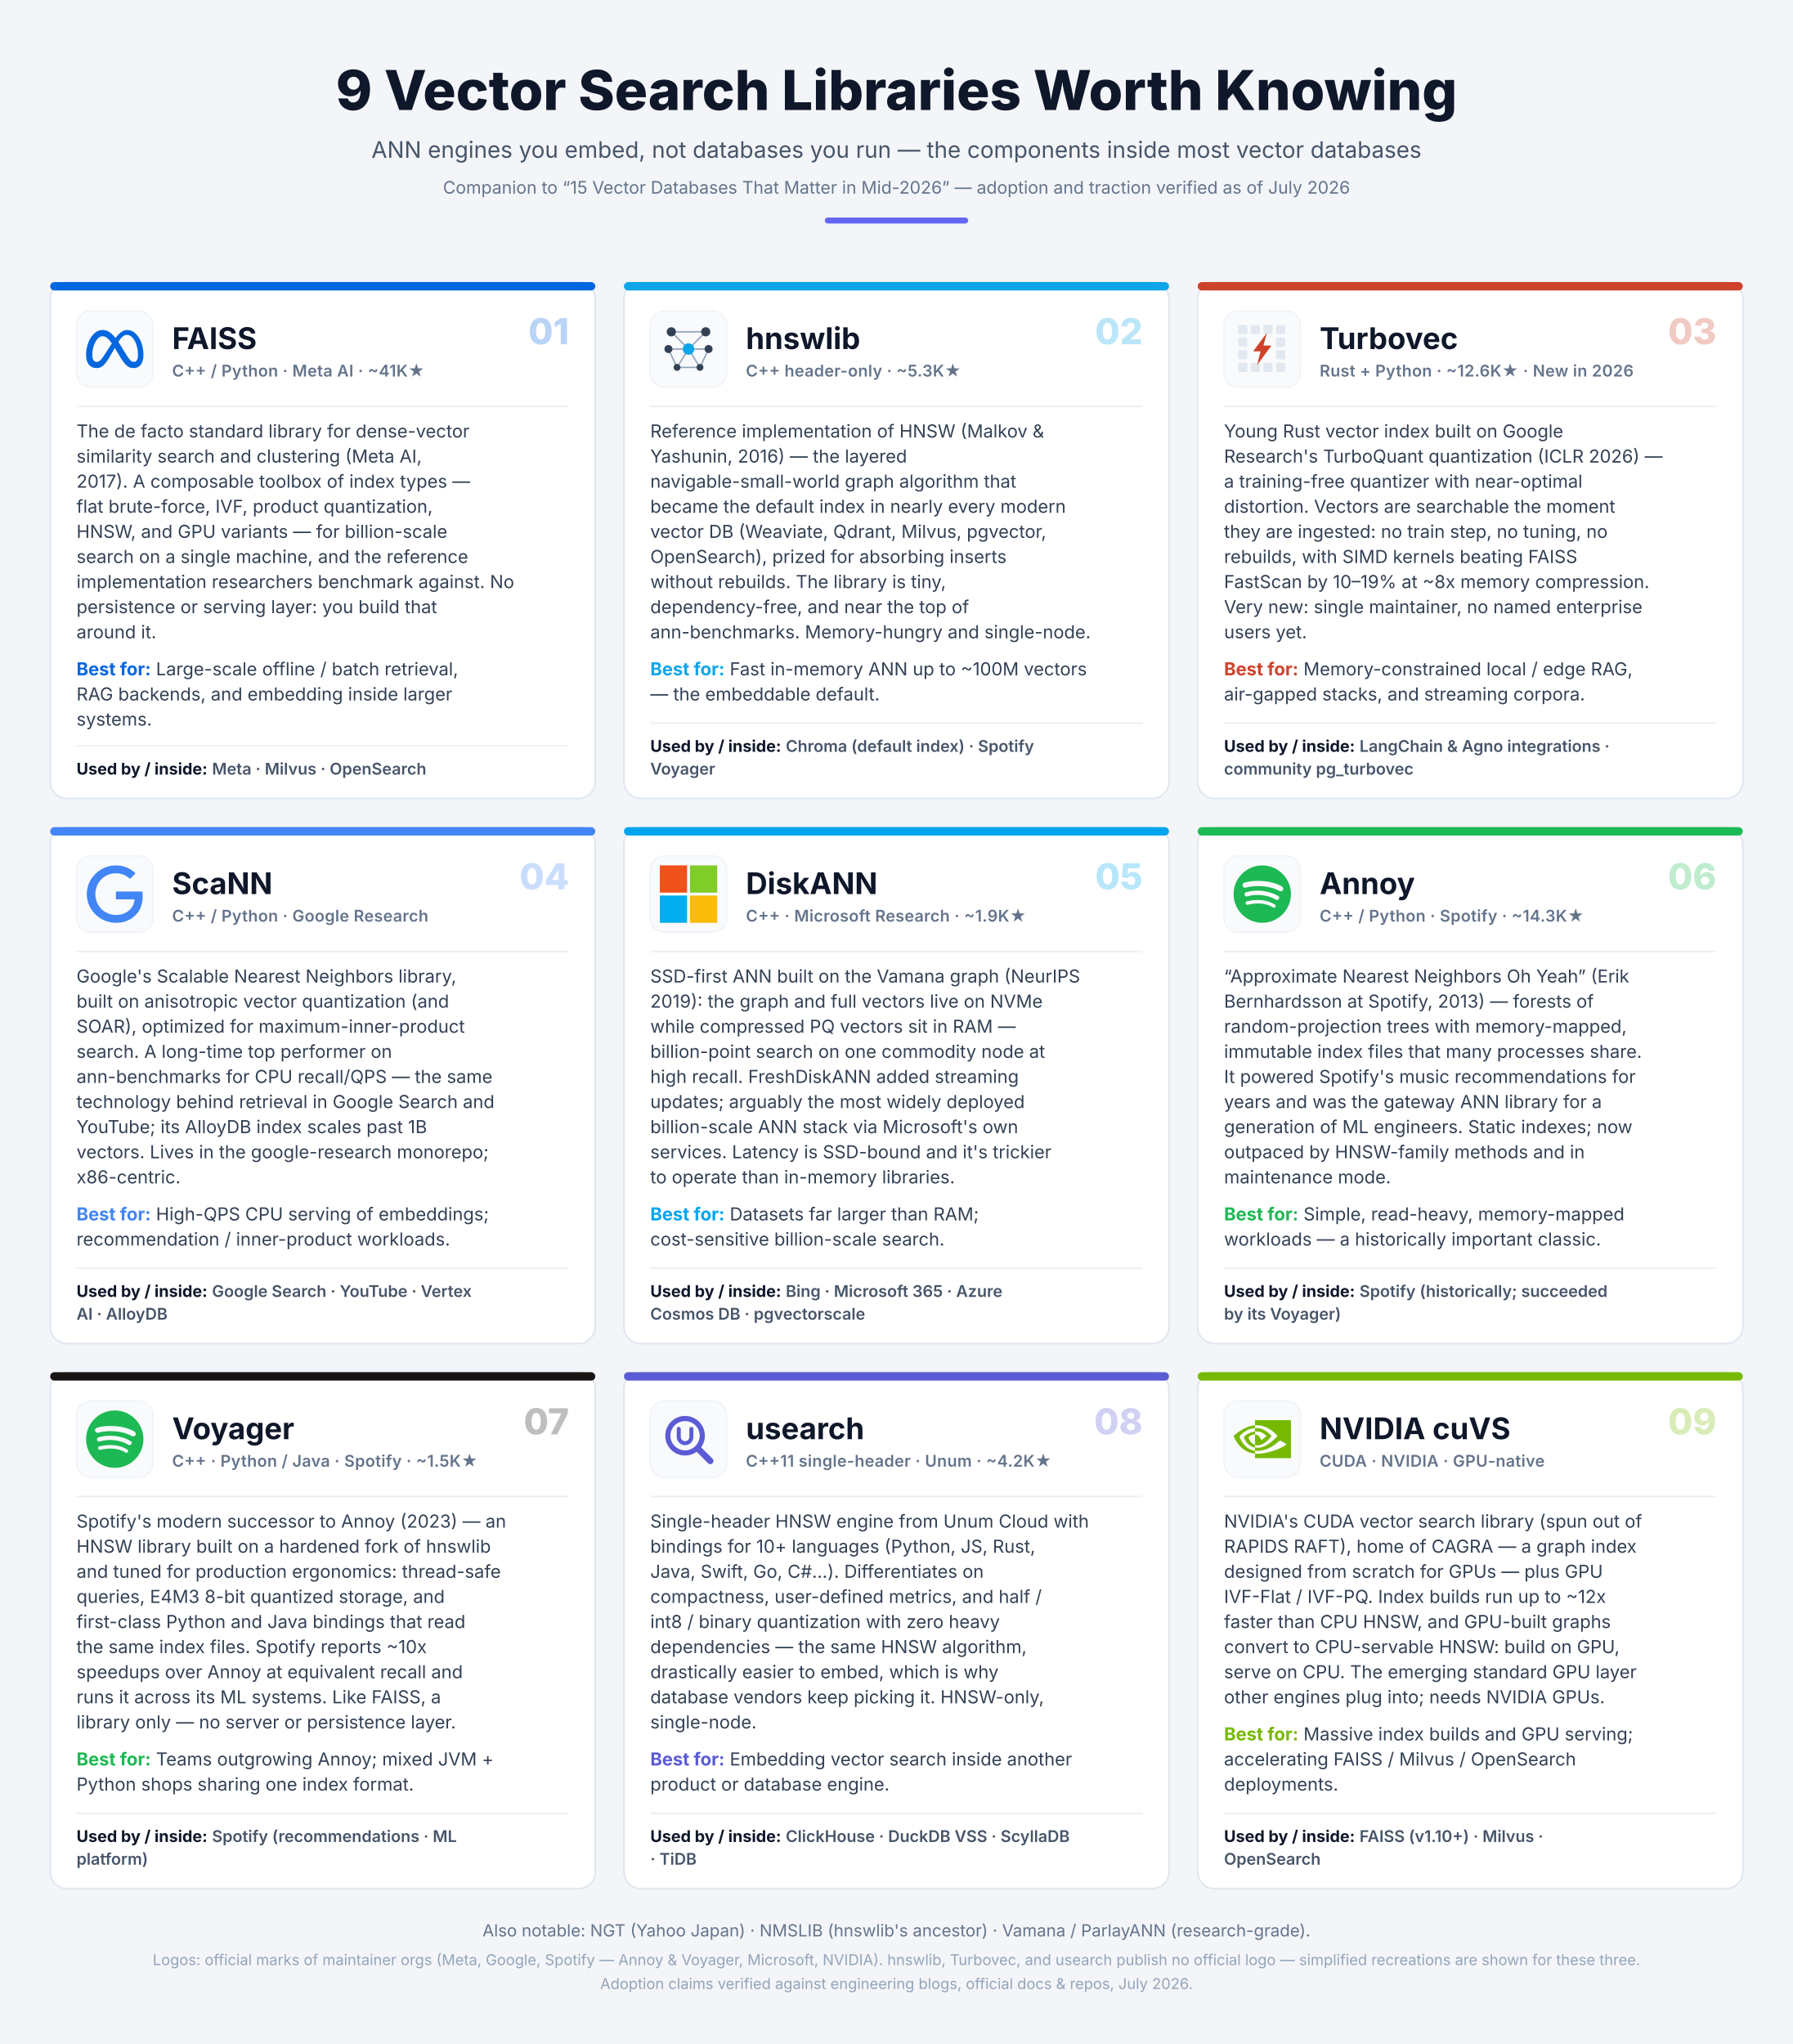
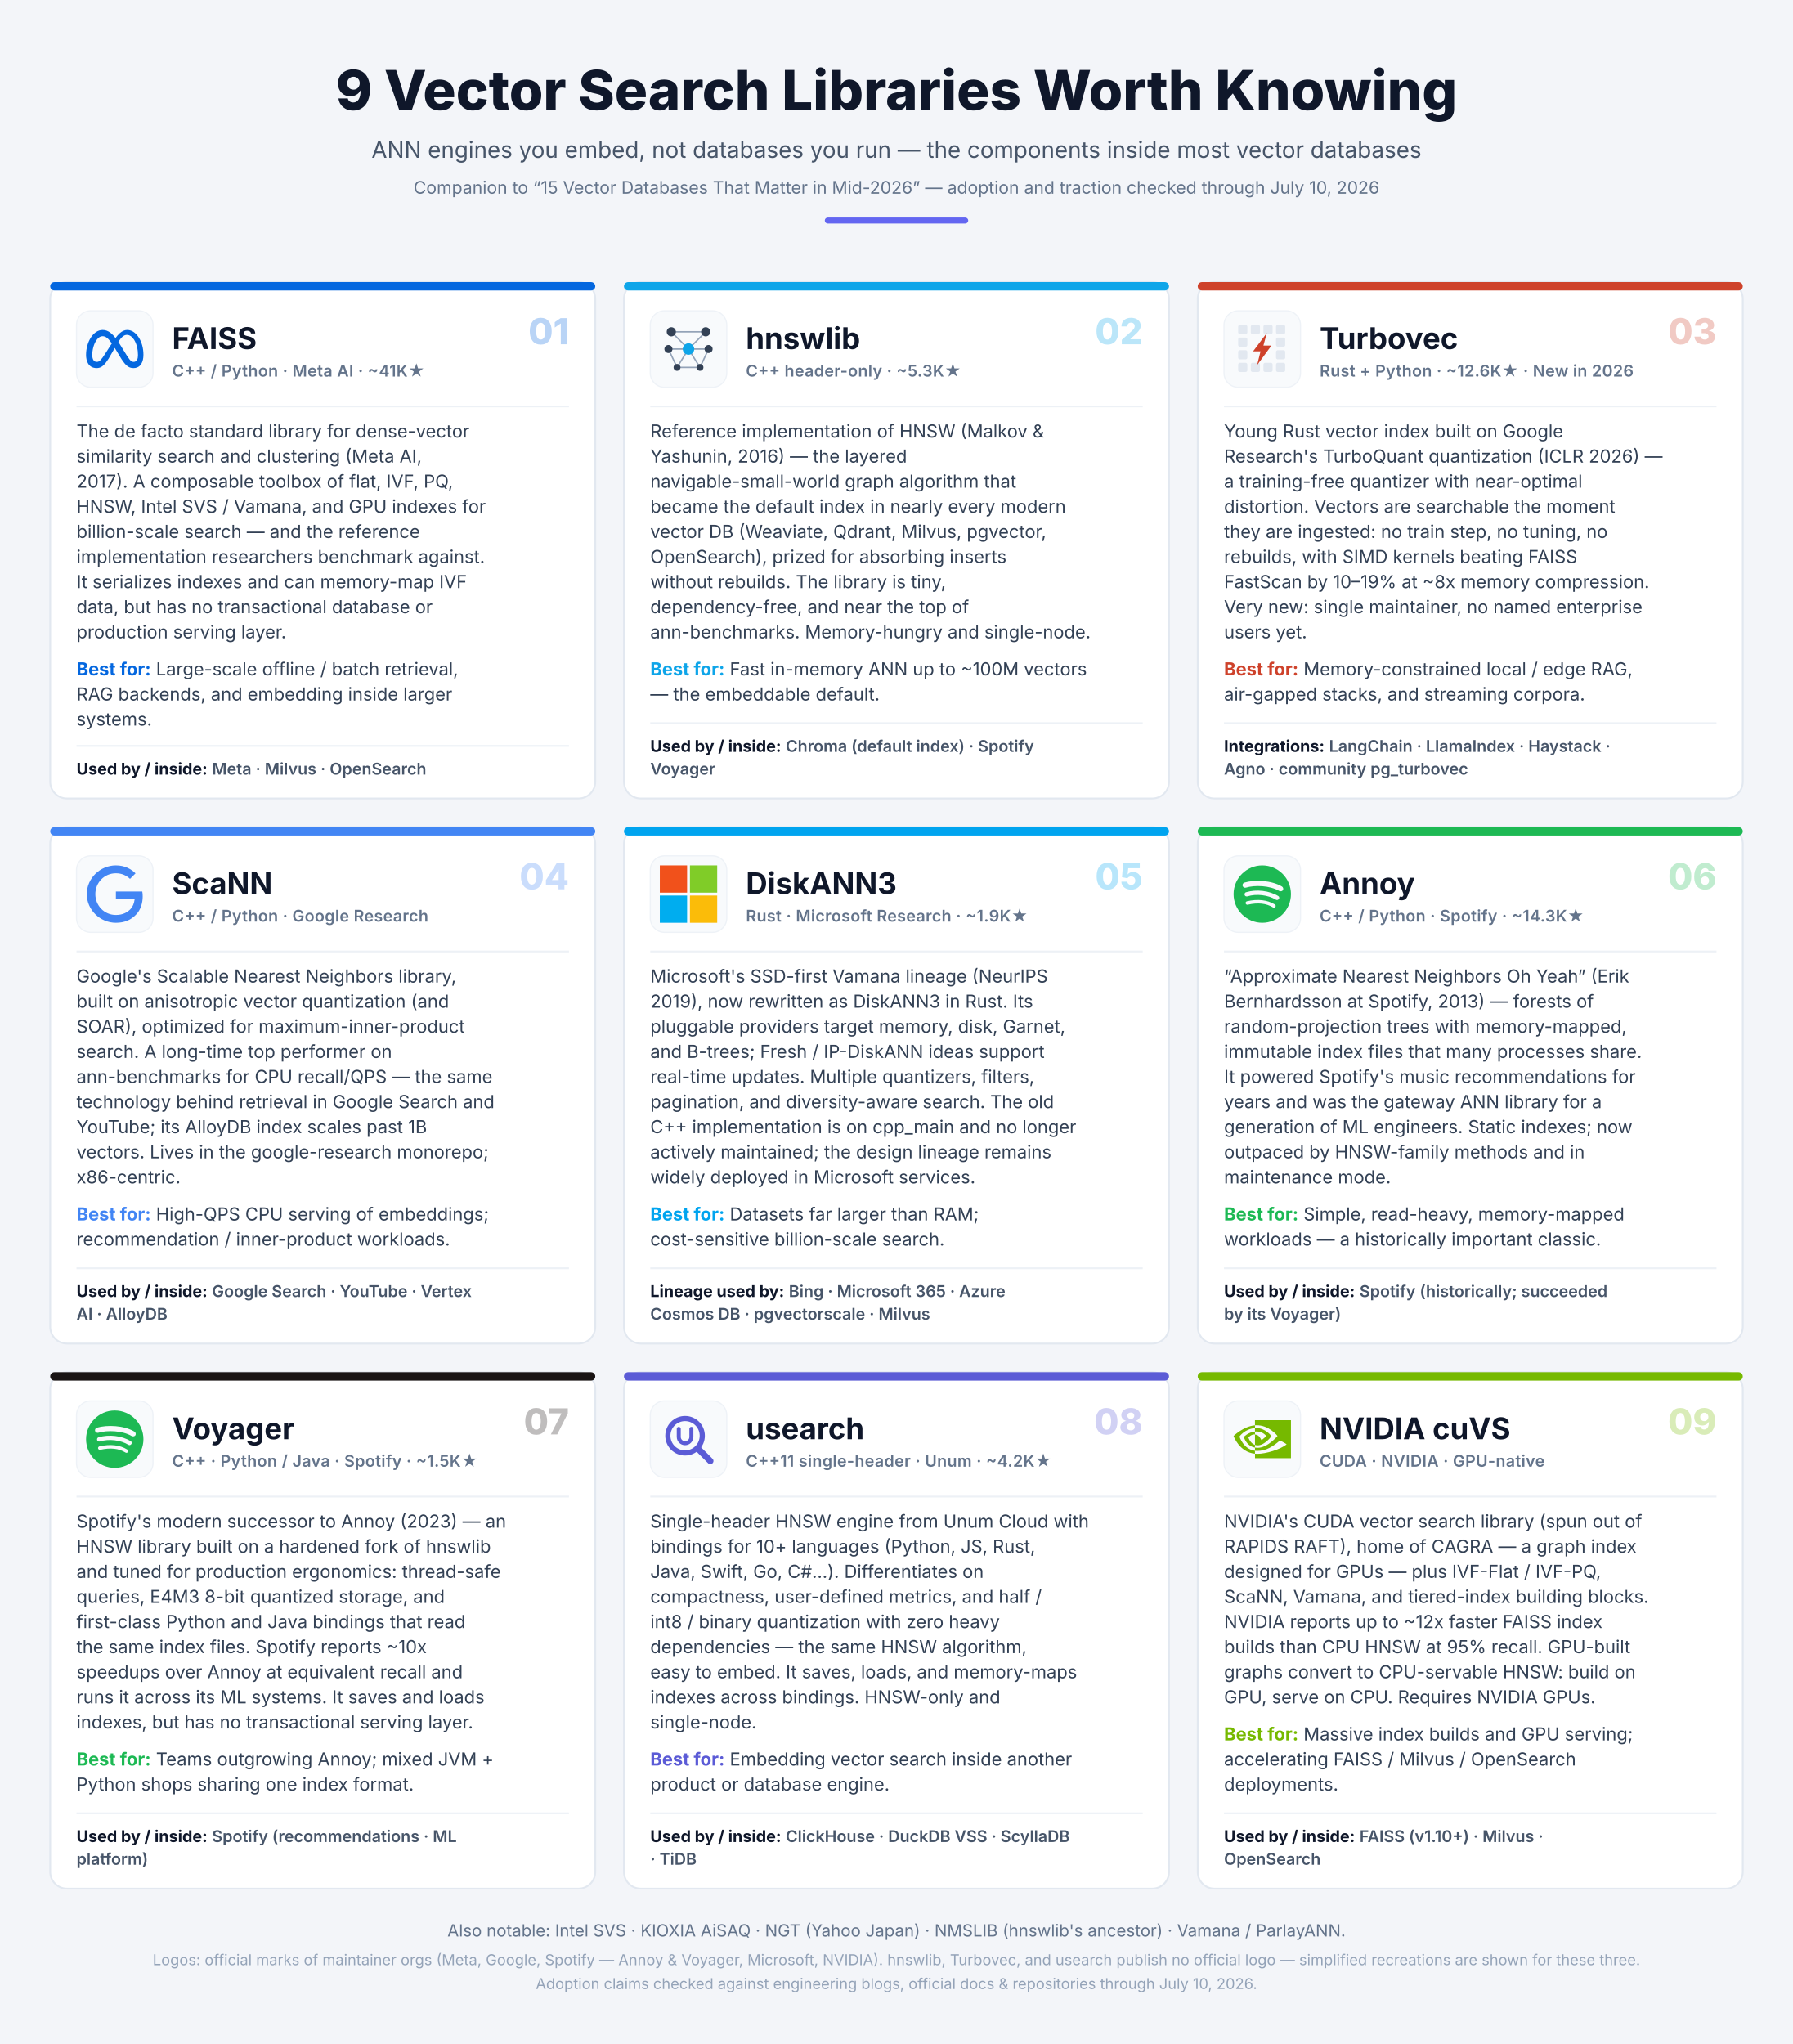
- <svg xmlns="http://www.w3.org/2000/svg" width="1500" height="1710" viewBox="0 0 1500 1710" font-family="Inter, 'Helvetica Neue', Helvetica, Arial, sans-serif">
+ <svg xmlns="http://www.w3.org/2000/svg" width="1500" height="1710" viewBox="0 0 1500 1710" font-family="Inter, 'Helvetica Neue', Helvetica, Arial, sans-serif" role="img" aria-labelledby="document-title document-description">
  <rect width="1500" height="1710" fill="#F3F5F9" />
  <text x="750.0" y="92" text-anchor="middle" font-size="46" font-weight="800" fill="#0F172A">9 Vector Search Libraries Worth Knowing</text>
  <text x="750.0" y="132" text-anchor="middle" font-size="19" fill="#475569">ANN engines you embed, not databases you run — the components inside most vector databases</text>
-   <text x="750.0" y="162" text-anchor="middle" font-size="14.5" fill="#64748B">Companion to “15 Vector Databases That Matter in Mid-2026” — adoption and traction verified as of July 2026</text>
+   <text x="750.0" y="162" text-anchor="middle" font-size="14.5" fill="#64748B">Companion to “15 Vector Databases That Matter in Mid-2026” — adoption and traction checked through July 10, 2026</text>
  <rect x="690.0" y="182" width="120" height="5" rx="2.5" fill="#6366F1" />
  <g>
    <rect x="42" y="236" width="456" height="432" rx="14" fill="#FFFFFF" stroke="#E2E8F0" stroke-width="1.5" />
    <rect x="42" y="236" width="456" height="7" rx="3.5" fill="#0467DF" />
    <text x="476" y="288" text-anchor="end" font-size="30" font-weight="800" fill="#0467DF" fill-opacity="0.28">01</text>
    <rect x="64" y="260" width="64" height="64" rx="12" fill="#F8FAFC" stroke="#EEF2F7" />
    <svg x="72.0" y="268.0" width="48" height="48" viewBox="0 0 24 24" preserveAspectRatio="xMidYMid meet" fill="#0467DF">
      <path d="M6.915 4.03c-1.968 0-3.683 1.28-4.871 3.113C.704 9.208 0 11.883 0 14.449c0 .706.07 1.369.21 1.973a6.624 6.624 0 0 0 .265.86 5.297 5.297 0 0 0 .371.761c.696 1.159 1.818 1.927 3.593 1.927 1.497 0 2.633-.671 3.965-2.444.76-1.012 1.144-1.626 2.663-4.32l.756-1.339.186-.325c.061.1.121.196.183.3l2.152 3.595c.724 1.21 1.665 2.556 2.47 3.314 1.046.987 1.992 1.22 3.06 1.22 1.075 0 1.876-.355 2.455-.843a3.743 3.743 0 0 0 .81-.973c.542-.939.861-2.127.861-3.745 0-2.72-.681-5.357-2.084-7.45-1.282-1.912-2.957-2.93-4.716-2.93-1.047 0-2.088.467-3.053 1.308-.652.57-1.257 1.29-1.82 2.05-.69-.875-1.335-1.547-1.958-2.056-1.182-.966-2.315-1.303-3.454-1.303zm10.16 2.053c1.147 0 2.188.758 2.992 1.999 1.132 1.748 1.647 4.195 1.647 6.4 0 1.548-.368 2.9-1.839 2.9-.58 0-1.027-.23-1.664-1.004-.496-.601-1.343-1.878-2.832-4.358l-.617-1.028a44.908 44.908 0 0 0-1.255-1.98c.07-.109.141-.224.211-.327 1.12-1.667 2.118-2.602 3.358-2.602zm-10.201.553c1.265 0 2.058.791 2.675 1.446.307.327.737.871 1.234 1.579l-1.02 1.566c-.757 1.163-1.882 3.017-2.837 4.338-1.191 1.649-1.81 1.817-2.486 1.817-.524 0-1.038-.237-1.383-.794-.263-.426-.464-1.13-.464-2.046 0-2.221.63-4.535 1.66-6.088.454-.687.964-1.226 1.533-1.533a2.264 2.264 0 0 1 1.088-.285z" />
    </svg>
    <text x="144" y="292" font-size="25" font-weight="750" fill="#0F172A">FAISS</text>
    <text x="144" y="315" font-size="13.5" font-weight="600" fill="#64748B" letter-spacing="0.2">C++ / Python · Meta AI · ~41K★</text>
    <line x1="64" y1="340" x2="476" y2="340" stroke="#EDF1F6" stroke-width="1.5" />
    <text x="64" y="366" font-size="15" fill="#334155">The de facto standard library for dense-vector</text>
    <text x="64" y="387" font-size="15" fill="#334155">similarity search and clustering (Meta AI,</text>
-     <text x="64" y="408" font-size="15" fill="#334155">2017). A composable toolbox of index types —</text>
-     <text x="64" y="429" font-size="15" fill="#334155">flat brute-force, IVF, product quantization,</text>
-     <text x="64" y="450" font-size="15" fill="#334155">HNSW, and GPU variants — for billion-scale</text>
-     <text x="64" y="471" font-size="15" fill="#334155">search on a single machine, and the reference</text>
-     <text x="64" y="492" font-size="15" fill="#334155">implementation researchers benchmark against. No</text>
-     <text x="64" y="513" font-size="15" fill="#334155">persistence or serving layer: you build that</text>
-     <text x="64" y="534" font-size="15" fill="#334155">around it.</text>
+     <text x="64" y="408" font-size="15" fill="#334155">2017). A composable toolbox of flat, IVF, PQ,</text>
+     <text x="64" y="429" font-size="15" fill="#334155">HNSW, Intel SVS / Vamana, and GPU indexes for</text>
+     <text x="64" y="450" font-size="15" fill="#334155">billion-scale search — and the reference</text>
+     <text x="64" y="471" font-size="15" fill="#334155">implementation researchers benchmark against.</text>
+     <text x="64" y="492" font-size="15" fill="#334155">It serializes indexes and can memory-map IVF</text>
+     <text x="64" y="513" font-size="15" fill="#334155">data, but has no transactional database or</text>
+     <text x="64" y="534" font-size="15" fill="#334155">production serving layer.</text>
    <text x="64" y="565" font-size="15" fill="#334155">
      <tspan font-weight="700" fill="#0467DF">Best for:</tspan> Large-scale offline / batch retrieval,</text>
    <text x="64" y="586" font-size="15" fill="#334155">RAG backends, and embedding inside larger</text>
    <text x="64" y="607" font-size="15" fill="#334155">systems.</text>
    <line x1="64" y1="624" x2="476" y2="624" stroke="#EDF1F6" stroke-width="1.5" />
    <text x="64" y="648" font-size="13.5" fill="#475569">
      <tspan font-weight="700" fill="#0F172A">Used by / inside:</tspan>
      <tspan font-weight="600">Meta · Milvus · OpenSearch</tspan>
    </text>
  </g>
  <g>
    <rect x="522" y="236" width="456" height="432" rx="14" fill="#FFFFFF" stroke="#E2E8F0" stroke-width="1.5" />
    <rect x="522" y="236" width="456" height="7" rx="3.5" fill="#0EA5E9" />
    <text x="956" y="288" text-anchor="end" font-size="30" font-weight="800" fill="#0EA5E9" fill-opacity="0.28">02</text>
    <rect x="544" y="260" width="64" height="64" rx="12" fill="#F8FAFC" stroke="#EEF2F7" />
    <svg x="552.0" y="268.0" width="48" height="48" viewBox="0 0 100 100" preserveAspectRatio="xMidYMid meet">
      <g stroke="#94A3B8" stroke-width="2.5" fill="none">
        <line x1="20" y1="20" x2="80" y2="20" />
        <line x1="20" y1="20" x2="50" y2="50" />
        <line x1="80" y1="20" x2="50" y2="50" />
        <line x1="15" y1="50" x2="50" y2="50" />
        <line x1="50" y1="50" x2="85" y2="50" />
        <line x1="15" y1="50" x2="30" y2="82" />
        <line x1="50" y1="50" x2="30" y2="82" />
        <line x1="50" y1="50" x2="70" y2="82" />
        <line x1="85" y1="50" x2="70" y2="82" />
        <line x1="30" y1="82" x2="70" y2="82" />
      </g>
      <g fill="#334155">
        <circle cx="20" cy="20" r="8" />
        <circle cx="80" cy="20" r="8" />
        <circle cx="15" cy="50" r="7" />
        <circle cx="50" cy="50" r="10" fill="#0EA5E9" />
        <circle cx="85" cy="50" r="7" />
        <circle cx="30" cy="82" r="6" />
        <circle cx="70" cy="82" r="6" />
      </g>
    </svg>
    <text x="624" y="292" font-size="25" font-weight="750" fill="#0F172A">hnswlib</text>
    <text x="624" y="315" font-size="13.5" font-weight="600" fill="#64748B" letter-spacing="0.2">C++ header-only · ~5.3K★</text>
    <line x1="544" y1="340" x2="956" y2="340" stroke="#EDF1F6" stroke-width="1.5" />
    <text x="544" y="366" font-size="15" fill="#334155">Reference implementation of HNSW (Malkov &amp;</text>
    <text x="544" y="387" font-size="15" fill="#334155">Yashunin, 2016) — the layered</text>
    <text x="544" y="408" font-size="15" fill="#334155">navigable-small-world graph algorithm that</text>
    <text x="544" y="429" font-size="15" fill="#334155">became the default index in nearly every modern</text>
    <text x="544" y="450" font-size="15" fill="#334155">vector DB (Weaviate, Qdrant, Milvus, pgvector,</text>
    <text x="544" y="471" font-size="15" fill="#334155">OpenSearch), prized for absorbing inserts</text>
    <text x="544" y="492" font-size="15" fill="#334155">without rebuilds. The library is tiny,</text>
    <text x="544" y="513" font-size="15" fill="#334155">dependency-free, and near the top of</text>
    <text x="544" y="534" font-size="15" fill="#334155">ann-benchmarks. Memory-hungry and single-node.</text>
    <text x="544" y="565" font-size="15" fill="#334155">
      <tspan font-weight="700" fill="#0EA5E9">Best for:</tspan> Fast in-memory ANN up to ~100M vectors</text>
    <text x="544" y="586" font-size="15" fill="#334155">— the embeddable default.</text>
    <line x1="544" y1="605" x2="956" y2="605" stroke="#EDF1F6" stroke-width="1.5" />
    <text x="544" y="629" font-size="13.5" fill="#475569">
      <tspan font-weight="700" fill="#0F172A">Used by / inside:</tspan>
      <tspan font-weight="600">Chroma (default index) · Spotify</tspan>
    </text>
    <text x="544" y="648" font-size="13.5" font-weight="600" fill="#475569">Voyager</text>
  </g>
  <g>
    <rect x="1002" y="236" width="456" height="432" rx="14" fill="#FFFFFF" stroke="#E2E8F0" stroke-width="1.5" />
    <rect x="1002" y="236" width="456" height="7" rx="3.5" fill="#CE422B" />
    <text x="1436" y="288" text-anchor="end" font-size="30" font-weight="800" fill="#CE422B" fill-opacity="0.28">03</text>
    <rect x="1024" y="260" width="64" height="64" rx="12" fill="#F8FAFC" stroke="#EEF2F7" />
    <svg x="1032.0" y="268.0" width="48" height="48" viewBox="0 0 100 100" preserveAspectRatio="xMidYMid meet">
      <g fill="#E2E8F0">
        <rect x="8" y="8" width="16" height="16" rx="3" />
        <rect x="30" y="8" width="16" height="16" rx="3" />
        <rect x="52" y="8" width="16" height="16" rx="3" />
        <rect x="74" y="8" width="16" height="16" rx="3" />
        <rect x="8" y="30" width="16" height="16" rx="3" />
        <rect x="74" y="30" width="16" height="16" rx="3" />
        <rect x="8" y="52" width="16" height="16" rx="3" />
        <rect x="74" y="52" width="16" height="16" rx="3" />
        <rect x="8" y="74" width="16" height="16" rx="3" />
        <rect x="30" y="74" width="16" height="16" rx="3" />
        <rect x="52" y="74" width="16" height="16" rx="3" />
        <rect x="74" y="74" width="16" height="16" rx="3" />
      </g>
      <path d="M58 22 L34 54 L47 54 L41 78 L66 44 L52 44 Z" fill="#CE422B" />
    </svg>
    <text x="1104" y="292" font-size="25" font-weight="750" fill="#0F172A">Turbovec</text>
    <text x="1104" y="315" font-size="13.5" font-weight="600" fill="#64748B" letter-spacing="0.2">Rust + Python · ~12.6K★ · New in 2026</text>
    <line x1="1024" y1="340" x2="1436" y2="340" stroke="#EDF1F6" stroke-width="1.5" />
    <text x="1024" y="366" font-size="15" fill="#334155">Young Rust vector index built on Google</text>
    <text x="1024" y="387" font-size="15" fill="#334155">Research's TurboQuant quantization (ICLR 2026) —</text>
    <text x="1024" y="408" font-size="15" fill="#334155">a training-free quantizer with near-optimal</text>
    <text x="1024" y="429" font-size="15" fill="#334155">distortion. Vectors are searchable the moment</text>
    <text x="1024" y="450" font-size="15" fill="#334155">they are ingested: no train step, no tuning, no</text>
    <text x="1024" y="471" font-size="15" fill="#334155">rebuilds, with SIMD kernels beating FAISS</text>
    <text x="1024" y="492" font-size="15" fill="#334155">FastScan by 10–19% at ~8x memory compression.</text>
    <text x="1024" y="513" font-size="15" fill="#334155">Very new: single maintainer, no named enterprise</text>
    <text x="1024" y="534" font-size="15" fill="#334155">users yet.</text>
    <text x="1024" y="565" font-size="15" fill="#334155">
      <tspan font-weight="700" fill="#CE422B">Best for:</tspan> Memory-constrained local / edge RAG,</text>
    <text x="1024" y="586" font-size="15" fill="#334155">air-gapped stacks, and streaming corpora.</text>
    <line x1="1024" y1="605" x2="1436" y2="605" stroke="#EDF1F6" stroke-width="1.5" />
    <text x="1024" y="629" font-size="13.5" fill="#475569">
-       <tspan font-weight="700" fill="#0F172A">Used by / inside:</tspan>
-       <tspan font-weight="600">LangChain &amp; Agno integrations ·</tspan>
-     </text>
-     <text x="1024" y="648" font-size="13.5" font-weight="600" fill="#475569">community pg_turbovec</text>
+       <tspan font-weight="700" fill="#0F172A">Integrations:</tspan>
+       <tspan font-weight="600">LangChain · LlamaIndex · Haystack ·</tspan>
+     </text>
+     <text x="1024" y="648" font-size="13.5" font-weight="600" fill="#475569">Agno · community pg_turbovec</text>
  </g>
  <g>
    <rect x="42" y="692" width="456" height="432" rx="14" fill="#FFFFFF" stroke="#E2E8F0" stroke-width="1.5" />
    <rect x="42" y="692" width="456" height="7" rx="3.5" fill="#4285F4" />
    <text x="476" y="744" text-anchor="end" font-size="30" font-weight="800" fill="#4285F4" fill-opacity="0.28">04</text>
    <rect x="64" y="716" width="64" height="64" rx="12" fill="#F8FAFC" stroke="#EEF2F7" />
    <svg x="72.0" y="724.0" width="48" height="48" viewBox="0 0 24 24" preserveAspectRatio="xMidYMid meet" fill="#4285F4">
      <path d="M12.48 10.92v3.28h7.84c-.24 1.84-.853 3.187-1.787 4.133-1.147 1.147-2.933 2.4-6.053 2.4-4.827 0-8.6-3.893-8.6-8.72s3.773-8.72 8.6-8.72c2.6 0 4.507 1.027 5.907 2.347l2.307-2.307C18.747 1.44 16.133 0 12.48 0 5.867 0 .307 5.387.307 12s5.56 12 12.173 12c3.573 0 6.267-1.173 8.373-3.36 2.16-2.16 2.84-5.213 2.84-7.667 0-.76-.053-1.467-.173-2.053H12.48z" />
    </svg>
    <text x="144" y="748" font-size="25" font-weight="750" fill="#0F172A">ScaNN</text>
    <text x="144" y="771" font-size="13.5" font-weight="600" fill="#64748B" letter-spacing="0.2">C++ / Python · Google Research</text>
    <line x1="64" y1="796" x2="476" y2="796" stroke="#EDF1F6" stroke-width="1.5" />
    <text x="64" y="822" font-size="15" fill="#334155">Google's Scalable Nearest Neighbors library,</text>
    <text x="64" y="843" font-size="15" fill="#334155">built on anisotropic vector quantization (and</text>
    <text x="64" y="864" font-size="15" fill="#334155">SOAR), optimized for maximum-inner-product</text>
    <text x="64" y="885" font-size="15" fill="#334155">search. A long-time top performer on</text>
    <text x="64" y="906" font-size="15" fill="#334155">ann-benchmarks for CPU recall/QPS — the same</text>
    <text x="64" y="927" font-size="15" fill="#334155">technology behind retrieval in Google Search and</text>
    <text x="64" y="948" font-size="15" fill="#334155">YouTube; its AlloyDB index scales past 1B</text>
    <text x="64" y="969" font-size="15" fill="#334155">vectors. Lives in the google-research monorepo;</text>
    <text x="64" y="990" font-size="15" fill="#334155">x86-centric.</text>
    <text x="64" y="1021" font-size="15" fill="#334155">
      <tspan font-weight="700" fill="#4285F4">Best for:</tspan> High-QPS CPU serving of embeddings;</text>
    <text x="64" y="1042" font-size="15" fill="#334155">recommendation / inner-product workloads.</text>
    <line x1="64" y1="1061" x2="476" y2="1061" stroke="#EDF1F6" stroke-width="1.5" />
    <text x="64" y="1085" font-size="13.5" fill="#475569">
      <tspan font-weight="700" fill="#0F172A">Used by / inside:</tspan>
      <tspan font-weight="600">Google Search · YouTube · Vertex</tspan>
    </text>
    <text x="64" y="1104" font-size="13.5" font-weight="600" fill="#475569">AI · AlloyDB</text>
  </g>
  <g>
    <rect x="522" y="692" width="456" height="432" rx="14" fill="#FFFFFF" stroke="#E2E8F0" stroke-width="1.5" />
    <rect x="522" y="692" width="456" height="7" rx="3.5" fill="#00A4EF" />
    <text x="956" y="744" text-anchor="end" font-size="30" font-weight="800" fill="#00A4EF" fill-opacity="0.28">05</text>
    <rect x="544" y="716" width="64" height="64" rx="12" fill="#F8FAFC" stroke="#EEF2F7" />
    <svg x="552.0" y="724.0" width="48" height="48" viewBox="0 0 256 256" preserveAspectRatio="xMidYMid meet">
      <g>
        <polygon fill="#F1511B" points="121.666 121.666 0 121.666 0 0 121.666 0" />
        <polygon fill="#80CC28" points="256 121.666 134.335 121.666 134.335 0 256 0" />
        <polygon fill="#00ADEF" points="121.663 256.002 0 256.002 0 134.336 121.663 134.336" />
        <polygon fill="#FBBC09" points="256 256.002 134.335 256.002 134.335 134.336 256 134.336" />
      </g>
    </svg>
-     <text x="624" y="748" font-size="25" font-weight="750" fill="#0F172A">DiskANN</text>
-     <text x="624" y="771" font-size="13.5" font-weight="600" fill="#64748B" letter-spacing="0.2">C++ · Microsoft Research · ~1.9K★</text>
+     <text x="624" y="748" font-size="25" font-weight="750" fill="#0F172A">DiskANN3</text>
+     <text x="624" y="771" font-size="13.5" font-weight="600" fill="#64748B" letter-spacing="0.2">Rust · Microsoft Research · ~1.9K★</text>
    <line x1="544" y1="796" x2="956" y2="796" stroke="#EDF1F6" stroke-width="1.5" />
-     <text x="544" y="822" font-size="15" fill="#334155">SSD-first ANN built on the Vamana graph (NeurIPS</text>
-     <text x="544" y="843" font-size="15" fill="#334155">2019): the graph and full vectors live on NVMe</text>
-     <text x="544" y="864" font-size="15" fill="#334155">while compressed PQ vectors sit in RAM —</text>
-     <text x="544" y="885" font-size="15" fill="#334155">billion-point search on one commodity node at</text>
-     <text x="544" y="906" font-size="15" fill="#334155">high recall. FreshDiskANN added streaming</text>
-     <text x="544" y="927" font-size="15" fill="#334155">updates; arguably the most widely deployed</text>
-     <text x="544" y="948" font-size="15" fill="#334155">billion-scale ANN stack via Microsoft's own</text>
-     <text x="544" y="969" font-size="15" fill="#334155">services. Latency is SSD-bound and it's trickier</text>
-     <text x="544" y="990" font-size="15" fill="#334155">to operate than in-memory libraries.</text>
+     <text x="544" y="822" font-size="15" fill="#334155">Microsoft's SSD-first Vamana lineage (NeurIPS</text>
+     <text x="544" y="843" font-size="15" fill="#334155">2019), now rewritten as DiskANN3 in Rust. Its</text>
+     <text x="544" y="864" font-size="15" fill="#334155">pluggable providers target memory, disk, Garnet,</text>
+     <text x="544" y="885" font-size="15" fill="#334155">and B-trees; Fresh / IP-DiskANN ideas support</text>
+     <text x="544" y="906" font-size="15" fill="#334155">real-time updates. Multiple quantizers, filters,</text>
+     <text x="544" y="927" font-size="15" fill="#334155">pagination, and diversity-aware search. The old</text>
+     <text x="544" y="948" font-size="15" fill="#334155">C++ implementation is on cpp_main and no longer</text>
+     <text x="544" y="969" font-size="15" fill="#334155">actively maintained; the design lineage remains</text>
+     <text x="544" y="990" font-size="15" fill="#334155">widely deployed in Microsoft services.</text>
    <text x="544" y="1021" font-size="15" fill="#334155">
      <tspan font-weight="700" fill="#00A4EF">Best for:</tspan> Datasets far larger than RAM;</text>
    <text x="544" y="1042" font-size="15" fill="#334155">cost-sensitive billion-scale search.</text>
    <line x1="544" y1="1061" x2="956" y2="1061" stroke="#EDF1F6" stroke-width="1.5" />
    <text x="544" y="1085" font-size="13.5" fill="#475569">
-       <tspan font-weight="700" fill="#0F172A">Used by / inside:</tspan>
+       <tspan font-weight="700" fill="#0F172A">Lineage used by:</tspan>
      <tspan font-weight="600">Bing · Microsoft 365 · Azure</tspan>
    </text>
-     <text x="544" y="1104" font-size="13.5" font-weight="600" fill="#475569">Cosmos DB · pgvectorscale</text>
+     <text x="544" y="1104" font-size="13.5" font-weight="600" fill="#475569">Cosmos DB · pgvectorscale · Milvus</text>
  </g>
  <g>
    <rect x="1002" y="692" width="456" height="432" rx="14" fill="#FFFFFF" stroke="#E2E8F0" stroke-width="1.5" />
    <rect x="1002" y="692" width="456" height="7" rx="3.5" fill="#1DB954" />
    <text x="1436" y="744" text-anchor="end" font-size="30" font-weight="800" fill="#1DB954" fill-opacity="0.28">06</text>
    <rect x="1024" y="716" width="64" height="64" rx="12" fill="#F8FAFC" stroke="#EEF2F7" />
    <svg x="1032.0" y="724.0" width="48" height="48" viewBox="0 0 24 24" preserveAspectRatio="xMidYMid meet" fill="#1DB954">
      <path d="M12 0C5.4 0 0 5.4 0 12s5.4 12 12 12 12-5.4 12-12S18.66 0 12 0zm5.521 17.34c-.24.359-.66.48-1.021.24-2.82-1.74-6.36-2.101-10.561-1.141-.418.122-.779-.179-.899-.539-.12-.421.18-.78.54-.9 4.56-1.021 8.52-.6 11.64 1.32.42.18.479.659.301 1.02zm1.44-3.3c-.301.42-.841.6-1.262.3-3.239-1.98-8.159-2.58-11.939-1.38-.479.12-1.02-.12-1.14-.6-.12-.48.12-1.021.6-1.141C9.6 9.9 15 10.561 18.72 12.84c.361.181.54.78.241 1.2zm.12-3.36C15.24 8.4 8.82 8.16 5.16 9.301c-.6.179-1.2-.181-1.38-.721-.18-.601.18-1.2.72-1.381 4.26-1.26 11.28-1.02 15.721 1.621.539.3.719 1.02.419 1.56-.299.421-1.02.599-1.559.3z" />
    </svg>
    <text x="1104" y="748" font-size="25" font-weight="750" fill="#0F172A">Annoy</text>
    <text x="1104" y="771" font-size="13.5" font-weight="600" fill="#64748B" letter-spacing="0.2">C++ / Python · Spotify · ~14.3K★</text>
    <line x1="1024" y1="796" x2="1436" y2="796" stroke="#EDF1F6" stroke-width="1.5" />
    <text x="1024" y="822" font-size="15" fill="#334155">“Approximate Nearest Neighbors Oh Yeah” (Erik</text>
    <text x="1024" y="843" font-size="15" fill="#334155">Bernhardsson at Spotify, 2013) — forests of</text>
    <text x="1024" y="864" font-size="15" fill="#334155">random-projection trees with memory-mapped,</text>
    <text x="1024" y="885" font-size="15" fill="#334155">immutable index files that many processes share.</text>
    <text x="1024" y="906" font-size="15" fill="#334155">It powered Spotify's music recommendations for</text>
    <text x="1024" y="927" font-size="15" fill="#334155">years and was the gateway ANN library for a</text>
    <text x="1024" y="948" font-size="15" fill="#334155">generation of ML engineers. Static indexes; now</text>
    <text x="1024" y="969" font-size="15" fill="#334155">outpaced by HNSW-family methods and in</text>
    <text x="1024" y="990" font-size="15" fill="#334155">maintenance mode.</text>
    <text x="1024" y="1021" font-size="15" fill="#334155">
      <tspan font-weight="700" fill="#1DB954">Best for:</tspan> Simple, read-heavy, memory-mapped</text>
    <text x="1024" y="1042" font-size="15" fill="#334155">workloads — a historically important classic.</text>
    <line x1="1024" y1="1061" x2="1436" y2="1061" stroke="#EDF1F6" stroke-width="1.5" />
    <text x="1024" y="1085" font-size="13.5" fill="#475569">
      <tspan font-weight="700" fill="#0F172A">Used by / inside:</tspan>
      <tspan font-weight="600">Spotify (historically; succeeded</tspan>
    </text>
    <text x="1024" y="1104" font-size="13.5" font-weight="600" fill="#475569">by its Voyager)</text>
  </g>
  <g>
    <rect x="42" y="1148" width="456" height="432" rx="14" fill="#FFFFFF" stroke="#E2E8F0" stroke-width="1.5" />
    <rect x="42" y="1148" width="456" height="7" rx="3.5" fill="#191414" />
    <text x="476" y="1200" text-anchor="end" font-size="30" font-weight="800" fill="#191414" fill-opacity="0.28">07</text>
    <rect x="64" y="1172" width="64" height="64" rx="12" fill="#F8FAFC" stroke="#EEF2F7" />
    <svg x="72.0" y="1180.0" width="48" height="48" viewBox="0 0 24 24" preserveAspectRatio="xMidYMid meet" fill="#1DB954">
      <path d="M12 0C5.4 0 0 5.4 0 12s5.4 12 12 12 12-5.4 12-12S18.66 0 12 0zm5.521 17.34c-.24.359-.66.48-1.021.24-2.82-1.74-6.36-2.101-10.561-1.141-.418.122-.779-.179-.899-.539-.12-.421.18-.78.54-.9 4.56-1.021 8.52-.6 11.64 1.32.42.18.479.659.301 1.02zm1.44-3.3c-.301.42-.841.6-1.262.3-3.239-1.98-8.159-2.58-11.939-1.38-.479.12-1.02-.12-1.14-.6-.12-.48.12-1.021.6-1.141C9.6 9.9 15 10.561 18.72 12.84c.361.181.54.78.241 1.2zm.12-3.36C15.24 8.4 8.82 8.16 5.16 9.301c-.6.179-1.2-.181-1.38-.721-.18-.601.18-1.2.72-1.381 4.26-1.26 11.28-1.02 15.721 1.621.539.3.719 1.02.419 1.56-.299.421-1.02.599-1.559.3z" />
    </svg>
    <text x="144" y="1204" font-size="25" font-weight="750" fill="#0F172A">Voyager</text>
    <text x="144" y="1227" font-size="13.5" font-weight="600" fill="#64748B" letter-spacing="0.2">C++ · Python / Java · Spotify · ~1.5K★</text>
    <line x1="64" y1="1252" x2="476" y2="1252" stroke="#EDF1F6" stroke-width="1.5" />
    <text x="64" y="1278" font-size="15" fill="#334155">Spotify's modern successor to Annoy (2023) — an</text>
    <text x="64" y="1299" font-size="15" fill="#334155">HNSW library built on a hardened fork of hnswlib</text>
    <text x="64" y="1320" font-size="15" fill="#334155">and tuned for production ergonomics: thread-safe</text>
    <text x="64" y="1341" font-size="15" fill="#334155">queries, E4M3 8-bit quantized storage, and</text>
    <text x="64" y="1362" font-size="15" fill="#334155">first-class Python and Java bindings that read</text>
    <text x="64" y="1383" font-size="15" fill="#334155">the same index files. Spotify reports ~10x</text>
    <text x="64" y="1404" font-size="15" fill="#334155">speedups over Annoy at equivalent recall and</text>
-     <text x="64" y="1425" font-size="15" fill="#334155">runs it across its ML systems. Like FAISS, a</text>
-     <text x="64" y="1446" font-size="15" fill="#334155">library only — no server or persistence layer.</text>
+     <text x="64" y="1425" font-size="15" fill="#334155">runs it across its ML systems. It saves and loads</text>
+     <text x="64" y="1446" font-size="15" fill="#334155">indexes, but has no transactional serving layer.</text>
    <text x="64" y="1477" font-size="15" fill="#334155">
      <tspan font-weight="700" fill="#1DB954">Best for:</tspan> Teams outgrowing Annoy; mixed JVM +</text>
    <text x="64" y="1498" font-size="15" fill="#334155">Python shops sharing one index format.</text>
    <line x1="64" y1="1517" x2="476" y2="1517" stroke="#EDF1F6" stroke-width="1.5" />
    <text x="64" y="1541" font-size="13.5" fill="#475569">
      <tspan font-weight="700" fill="#0F172A">Used by / inside:</tspan>
      <tspan font-weight="600">Spotify (recommendations · ML</tspan>
    </text>
    <text x="64" y="1560" font-size="13.5" font-weight="600" fill="#475569">platform)</text>
  </g>
  <g>
    <rect x="522" y="1148" width="456" height="432" rx="14" fill="#FFFFFF" stroke="#E2E8F0" stroke-width="1.5" />
    <rect x="522" y="1148" width="456" height="7" rx="3.5" fill="#5B5BD6" />
    <text x="956" y="1200" text-anchor="end" font-size="30" font-weight="800" fill="#5B5BD6" fill-opacity="0.28">08</text>
    <rect x="544" y="1172" width="64" height="64" rx="12" fill="#F8FAFC" stroke="#EEF2F7" />
    <svg x="552.0" y="1180.0" width="48" height="48" viewBox="0 0 100 100" preserveAspectRatio="xMidYMid meet">
      <circle cx="44" cy="44" r="30" fill="none" stroke="#5B5BD6" stroke-width="9" />
      <line x1="66" y1="66" x2="88" y2="88" stroke="#5B5BD6" stroke-width="11" stroke-linecap="round" />
      <path d="M33 32 v14 a11 11 0 0 0 22 0 v-14" fill="none" stroke="#5B5BD6" stroke-width="7" stroke-linecap="round" />
    </svg>
    <text x="624" y="1204" font-size="25" font-weight="750" fill="#0F172A">usearch</text>
    <text x="624" y="1227" font-size="13.5" font-weight="600" fill="#64748B" letter-spacing="0.2">C++11 single-header · Unum · ~4.2K★</text>
    <line x1="544" y1="1252" x2="956" y2="1252" stroke="#EDF1F6" stroke-width="1.5" />
    <text x="544" y="1278" font-size="15" fill="#334155">Single-header HNSW engine from Unum Cloud with</text>
    <text x="544" y="1299" font-size="15" fill="#334155">bindings for 10+ languages (Python, JS, Rust,</text>
    <text x="544" y="1320" font-size="15" fill="#334155">Java, Swift, Go, C#...). Differentiates on</text>
    <text x="544" y="1341" font-size="15" fill="#334155">compactness, user-defined metrics, and half /</text>
    <text x="544" y="1362" font-size="15" fill="#334155">int8 / binary quantization with zero heavy</text>
    <text x="544" y="1383" font-size="15" fill="#334155">dependencies — the same HNSW algorithm,</text>
-     <text x="544" y="1404" font-size="15" fill="#334155">drastically easier to embed, which is why</text>
-     <text x="544" y="1425" font-size="15" fill="#334155">database vendors keep picking it. HNSW-only,</text>
+     <text x="544" y="1404" font-size="15" fill="#334155">easy to embed. It saves, loads, and memory-maps</text>
+     <text x="544" y="1425" font-size="15" fill="#334155">indexes across bindings. HNSW-only and</text>
    <text x="544" y="1446" font-size="15" fill="#334155">single-node.</text>
    <text x="544" y="1477" font-size="15" fill="#334155">
      <tspan font-weight="700" fill="#5B5BD6">Best for:</tspan> Embedding vector search inside another</text>
    <text x="544" y="1498" font-size="15" fill="#334155">product or database engine.</text>
    <line x1="544" y1="1517" x2="956" y2="1517" stroke="#EDF1F6" stroke-width="1.5" />
    <text x="544" y="1541" font-size="13.5" fill="#475569">
      <tspan font-weight="700" fill="#0F172A">Used by / inside:</tspan>
      <tspan font-weight="600">ClickHouse · DuckDB VSS · ScyllaDB</tspan>
    </text>
    <text x="544" y="1560" font-size="13.5" font-weight="600" fill="#475569">· TiDB</text>
  </g>
  <g>
    <rect x="1002" y="1148" width="456" height="432" rx="14" fill="#FFFFFF" stroke="#E2E8F0" stroke-width="1.5" />
    <rect x="1002" y="1148" width="456" height="7" rx="3.5" fill="#76B900" />
    <text x="1436" y="1200" text-anchor="end" font-size="30" font-weight="800" fill="#76B900" fill-opacity="0.28">09</text>
    <rect x="1024" y="1172" width="64" height="64" rx="12" fill="#F8FAFC" stroke="#EEF2F7" />
    <svg x="1032.0" y="1180.0" width="48" height="48" viewBox="0 0 24 24" preserveAspectRatio="xMidYMid meet" fill="#76B900">
      <path d="M8.948 8.798v-1.43a6.7 6.7 0 0 1 .424-.018c3.922-.124 6.493 3.374 6.493 3.374s-2.774 3.851-5.75 3.851c-.398 0-.787-.062-1.158-.185v-4.346c1.528.185 1.837.857 2.747 2.385l2.04-1.714s-1.492-1.952-4-1.952a6.016 6.016 0 0 0-.796.035m0-4.735v2.138l.424-.027c5.45-.185 9.01 4.47 9.01 4.47s-4.08 4.964-8.33 4.964c-.37 0-.733-.035-1.095-.097v1.325c.3.035.61.062.91.062 3.957 0 6.82-2.023 9.593-4.408.459.371 2.34 1.263 2.73 1.652-2.633 2.208-8.772 3.984-12.253 3.984-.335 0-.653-.018-.971-.053v1.864H24V4.063zm0 10.326v1.131c-3.657-.654-4.673-4.46-4.673-4.46s1.758-1.944 4.673-2.262v1.237H8.94c-1.528-.186-2.73 1.245-2.73 1.245s.68 2.412 2.739 3.11M2.456 10.9s2.164-3.197 6.5-3.533V6.201C4.153 6.59 0 10.653 0 10.653s2.35 6.802 8.948 7.42v-1.237c-4.84-.6-6.492-5.936-6.492-5.936z" />
    </svg>
    <text x="1104" y="1204" font-size="25" font-weight="750" fill="#0F172A">NVIDIA cuVS</text>
    <text x="1104" y="1227" font-size="13.5" font-weight="600" fill="#64748B" letter-spacing="0.2">CUDA · NVIDIA · GPU-native</text>
    <line x1="1024" y1="1252" x2="1436" y2="1252" stroke="#EDF1F6" stroke-width="1.5" />
    <text x="1024" y="1278" font-size="15" fill="#334155">NVIDIA's CUDA vector search library (spun out of</text>
    <text x="1024" y="1299" font-size="15" fill="#334155">RAPIDS RAFT), home of CAGRA — a graph index</text>
-     <text x="1024" y="1320" font-size="15" fill="#334155">designed from scratch for GPUs — plus GPU</text>
-     <text x="1024" y="1341" font-size="15" fill="#334155">IVF-Flat / IVF-PQ. Index builds run up to ~12x</text>
-     <text x="1024" y="1362" font-size="15" fill="#334155">faster than CPU HNSW, and GPU-built graphs</text>
-     <text x="1024" y="1383" font-size="15" fill="#334155">convert to CPU-servable HNSW: build on GPU,</text>
-     <text x="1024" y="1404" font-size="15" fill="#334155">serve on CPU. The emerging standard GPU layer</text>
-     <text x="1024" y="1425" font-size="15" fill="#334155">other engines plug into; needs NVIDIA GPUs.</text>
+     <text x="1024" y="1320" font-size="15" fill="#334155">designed for GPUs — plus IVF-Flat / IVF-PQ,</text>
+     <text x="1024" y="1341" font-size="15" fill="#334155">ScaNN, Vamana, and tiered-index building blocks.</text>
+     <text x="1024" y="1362" font-size="15" fill="#334155">NVIDIA reports up to ~12x faster FAISS index</text>
+     <text x="1024" y="1383" font-size="15" fill="#334155">builds than CPU HNSW at 95% recall. GPU-built</text>
+     <text x="1024" y="1404" font-size="15" fill="#334155">graphs convert to CPU-servable HNSW: build on</text>
+     <text x="1024" y="1425" font-size="15" fill="#334155">GPU, serve on CPU. Requires NVIDIA GPUs.</text>
    <text x="1024" y="1456" font-size="15" fill="#334155">
      <tspan font-weight="700" fill="#76B900">Best for:</tspan> Massive index builds and GPU serving;</text>
    <text x="1024" y="1477" font-size="15" fill="#334155">accelerating FAISS / Milvus / OpenSearch</text>
    <text x="1024" y="1498" font-size="15" fill="#334155">deployments.</text>
    <line x1="1024" y1="1517" x2="1436" y2="1517" stroke="#EDF1F6" stroke-width="1.5" />
    <text x="1024" y="1541" font-size="13.5" fill="#475569">
      <tspan font-weight="700" fill="#0F172A">Used by / inside:</tspan>
      <tspan font-weight="600">FAISS (v1.10+) · Milvus ·</tspan>
    </text>
    <text x="1024" y="1560" font-size="13.5" font-weight="600" fill="#475569">OpenSearch</text>
  </g>
-   <text x="750.0" y="1620" text-anchor="middle" font-size="14" fill="#64748B">Also notable: NGT (Yahoo Japan) · NMSLIB (hnswlib's ancestor) · Vamana / ParlayANN (research-grade).</text>
+   <text x="750.0" y="1620" text-anchor="middle" font-size="14" fill="#64748B">Also notable: Intel SVS · KIOXIA AiSAQ · NGT (Yahoo Japan) · NMSLIB (hnswlib's ancestor) · Vamana / ParlayANN.</text>
  <text x="750.0" y="1644" text-anchor="middle" font-size="12.5" fill="#94A3B8">Logos: official marks of maintainer orgs (Meta, Google, Spotify — Annoy &amp; Voyager, Microsoft, NVIDIA). hnswlib, Turbovec, and usearch publish no official logo — simplified recreations are shown for these three.</text>
-   <text x="750.0" y="1664" text-anchor="middle" font-size="12.5" fill="#94A3B8">Adoption claims verified against engineering blogs, official docs &amp; repos, July 2026.</text>
+   <text x="750.0" y="1664" text-anchor="middle" font-size="12.5" fill="#94A3B8">Adoption claims checked against engineering blogs, official docs &amp; repositories through July 10, 2026.</text>
</svg>
